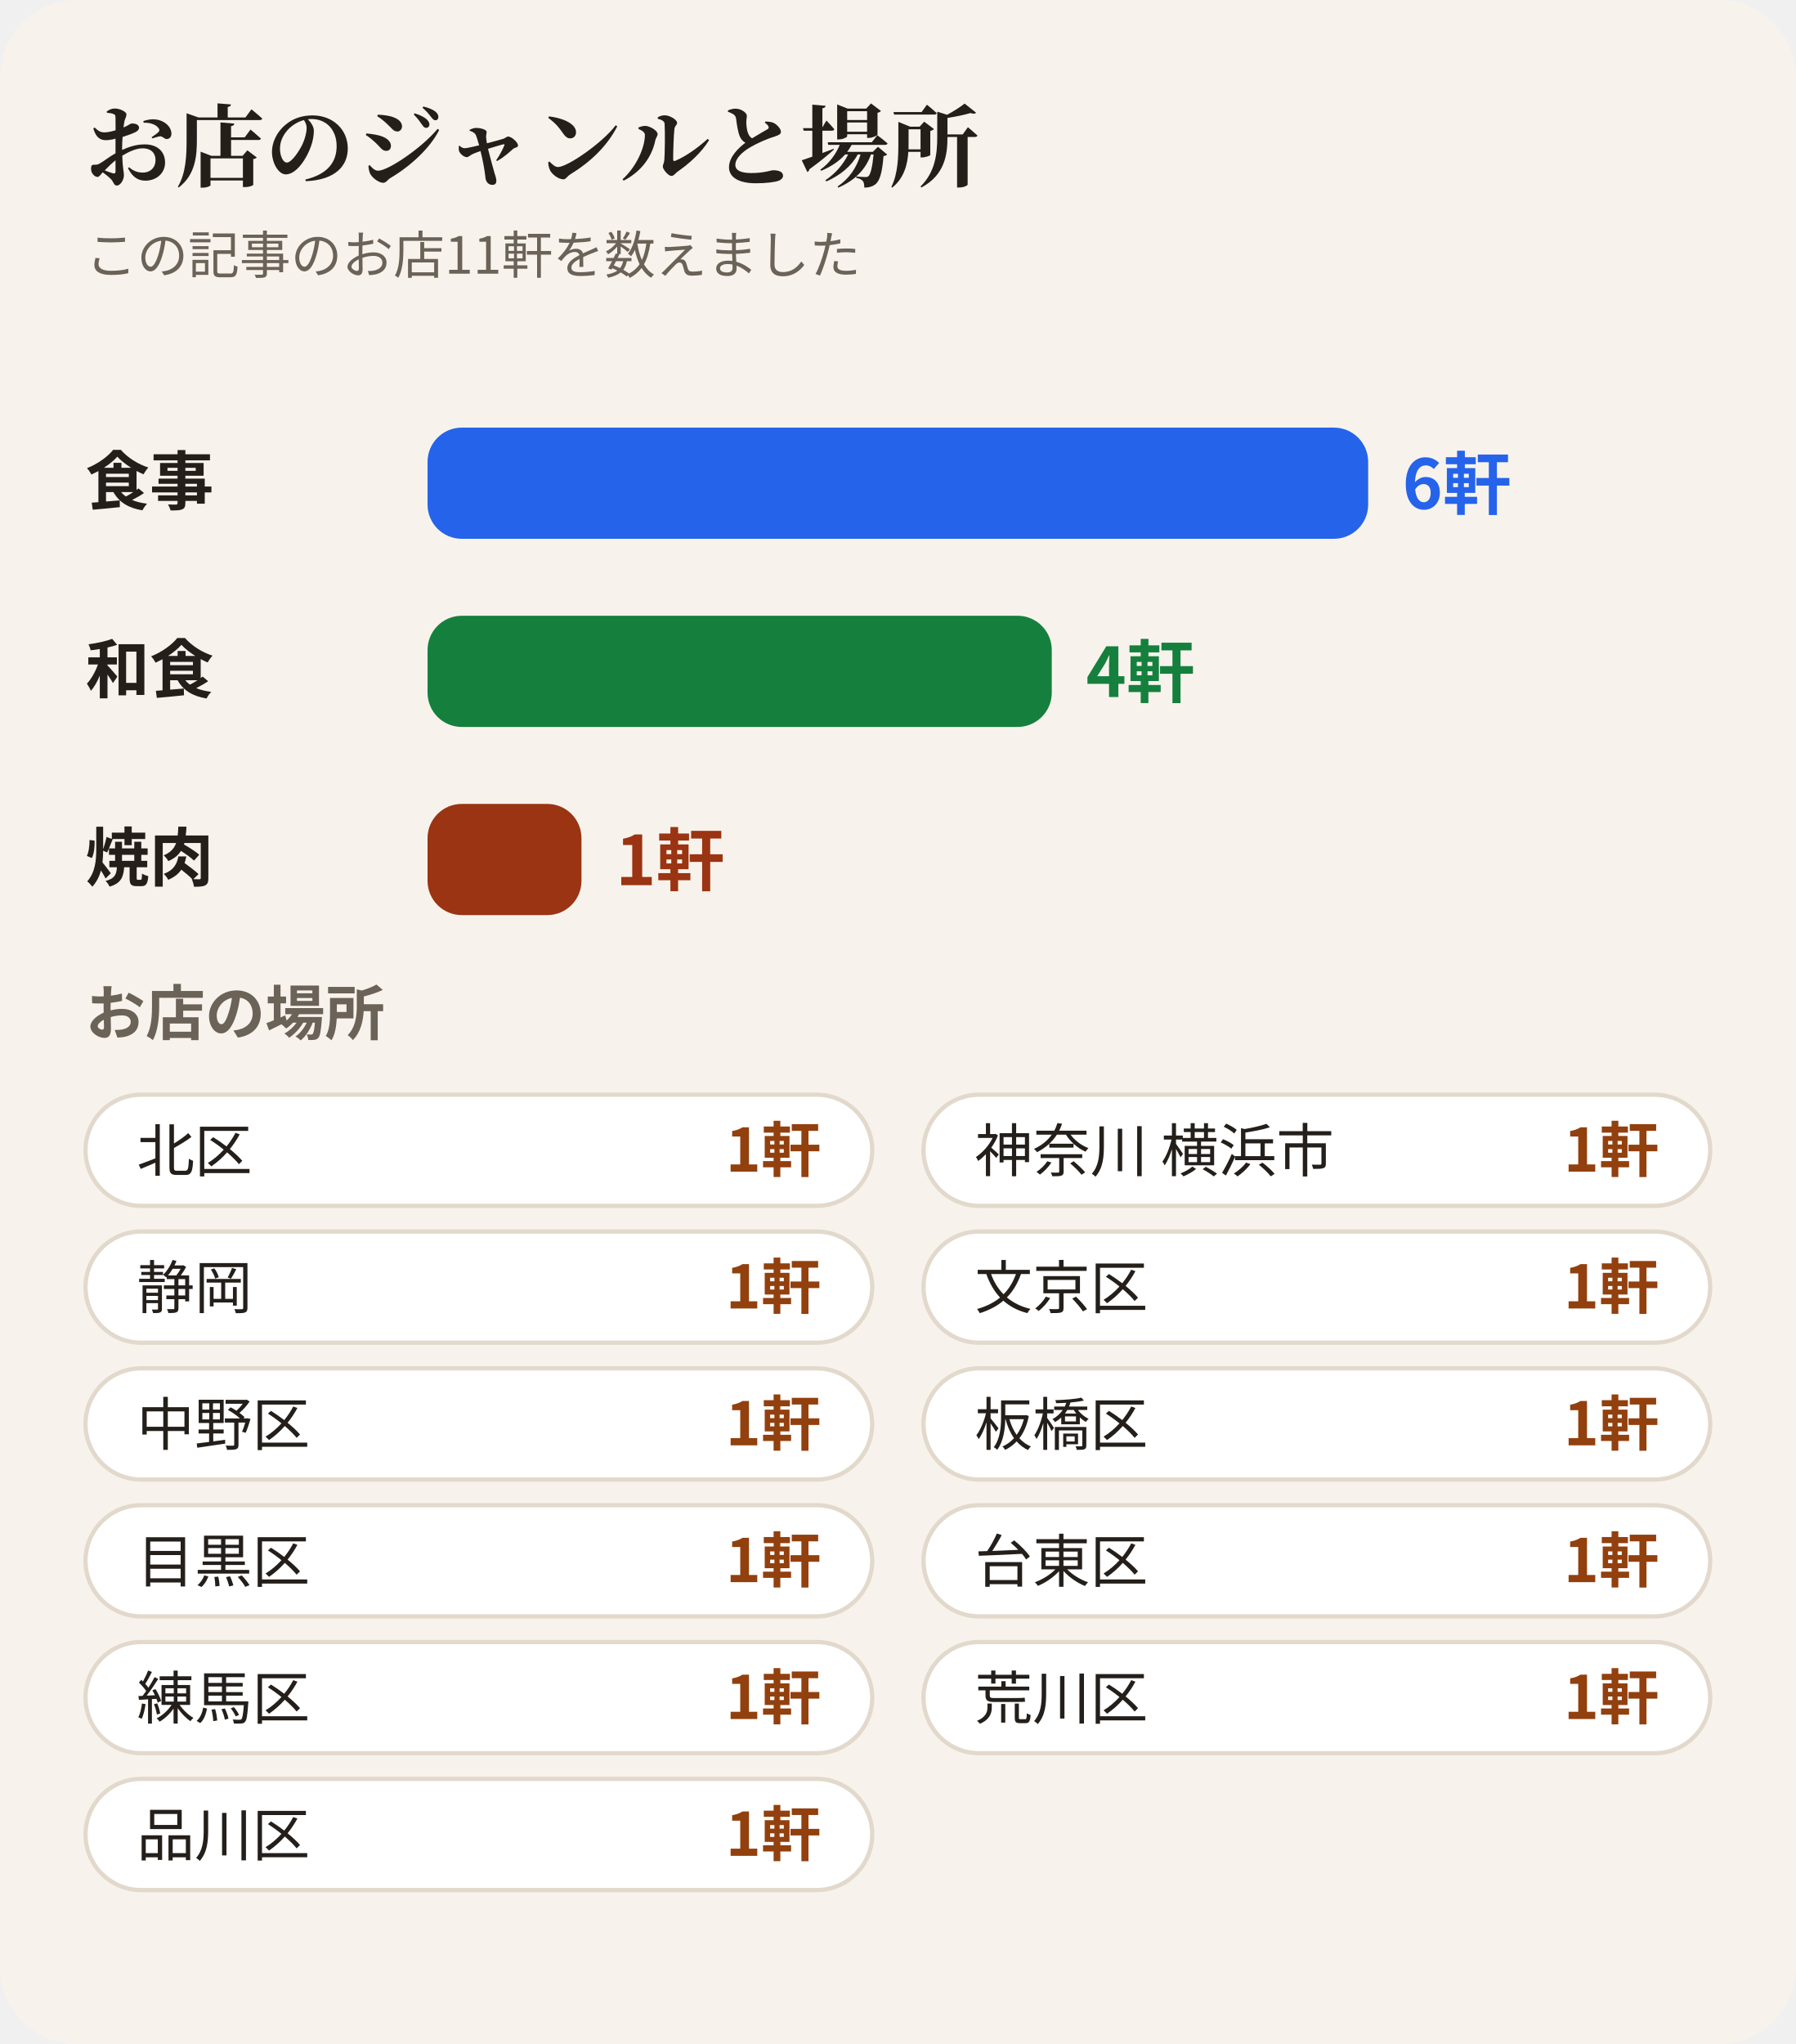
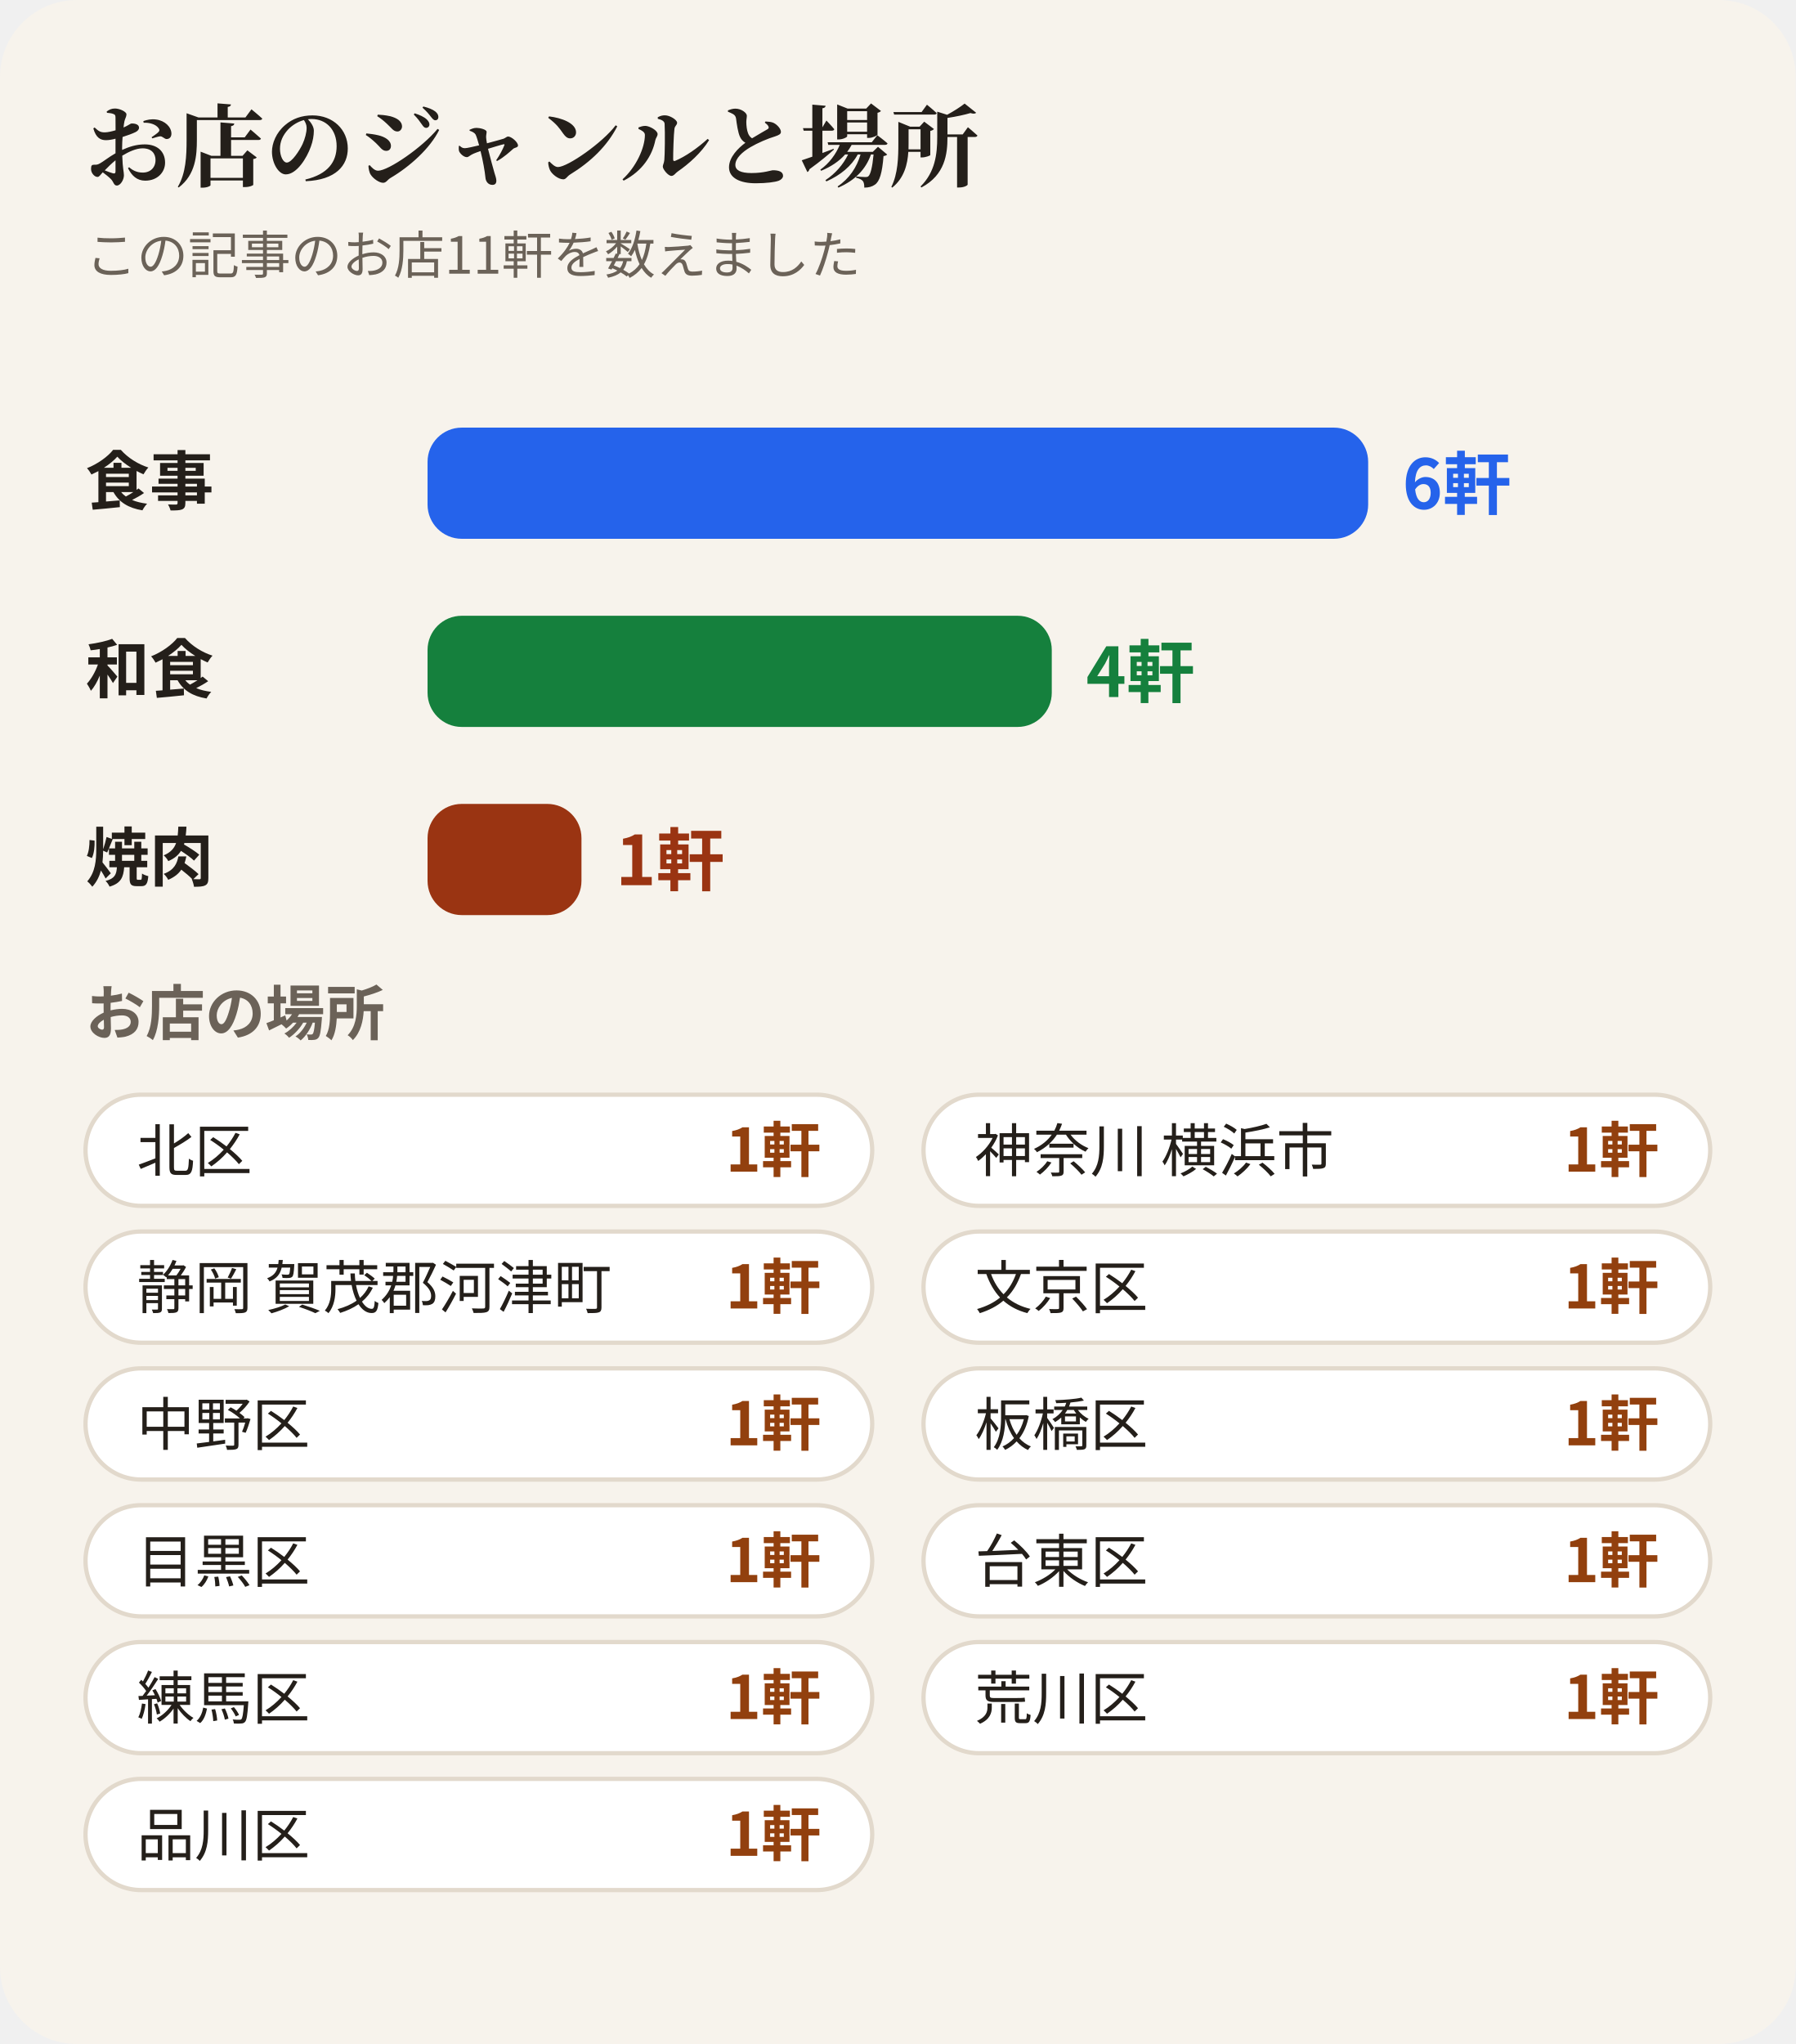
<svg xmlns="http://www.w3.org/2000/svg" viewBox="0 0 420 478" width="420" height="478" font-family="'Hiragino Sans','Noto Sans CJK JP','Noto Sans JP',sans-serif">
  <rect width="420" height="478" rx="18" fill="#F7F3EC" />
  <text x="20" y="42" font-size="21" font-weight="800" fill="#241F1A" font-family="'Hiragino Mincho ProN','Noto Serif CJK JP','Noto Serif JP',serif">お店のジャンルと場所</text>
  <text x="20" y="64" font-size="12" fill="#6B6258">この記事のお店11軒を数えました</text>
  <text x="20" y="118" font-size="15" font-weight="700" fill="#241F1A">食事</text>
  <rect x="100" y="100" width="220" height="26" rx="8" fill="#2563eb" />
  <text x="328" y="119" font-size="16" font-weight="800" fill="#2563eb">6軒</text>
  <text x="20" y="162" font-size="15" font-weight="700" fill="#241F1A">和食</text>
  <rect x="100" y="144" width="146" height="26" rx="8" fill="#15803d" />
  <text x="254" y="163" font-size="16" font-weight="800" fill="#15803d">4軒</text>
  <text x="20" y="206" font-size="15" font-weight="700" fill="#241F1A">焼肉</text>
  <rect x="100" y="188" width="36" height="26" rx="8" fill="#9a3412" />
  <text x="144" y="207" font-size="16" font-weight="800" fill="#9a3412">1軒</text>
  <text x="20" y="242" font-size="14" font-weight="700" fill="#6B6258">お店の場所</text>
  <rect x="20" y="256" width="184" height="26" rx="13" fill="#fff" stroke="#E2D9CC" />
  <text x="32" y="274" font-size="13.5" fill="#241F1A">北区</text>
  <text x="192" y="274" font-size="14" font-weight="800" text-anchor="end" fill="#92400e">1軒</text>
  <rect x="216" y="256" width="184" height="26" rx="13" fill="#fff" stroke="#E2D9CC" />
  <text x="228" y="274" font-size="13.5" fill="#241F1A">神奈川 横浜市</text>
  <text x="388" y="274" font-size="14" font-weight="800" text-anchor="end" fill="#92400e">1軒</text>
  <rect x="20" y="288" width="184" height="26" rx="13" fill="#fff" stroke="#E2D9CC" />
-   <text x="32" y="306" font-size="13.5" fill="#241F1A">静岡</text>
+   <text x="32" y="306" font-size="13.5" fill="#241F1A">静岡 賀茂郡河津町</text>
  <text x="192" y="306" font-size="14" font-weight="800" text-anchor="end" fill="#92400e">1軒</text>
  <rect x="216" y="288" width="184" height="26" rx="13" fill="#fff" stroke="#E2D9CC" />
  <text x="228" y="306" font-size="13.5" fill="#241F1A">文京区</text>
  <text x="388" y="306" font-size="14" font-weight="800" text-anchor="end" fill="#92400e">1軒</text>
  <rect x="20" y="320" width="184" height="26" rx="13" fill="#fff" stroke="#E2D9CC" />
  <text x="32" y="338" font-size="13.5" fill="#241F1A">中野区</text>
  <text x="192" y="338" font-size="14" font-weight="800" text-anchor="end" fill="#92400e">1軒</text>
  <rect x="216" y="320" width="184" height="26" rx="13" fill="#fff" stroke="#E2D9CC" />
  <text x="228" y="338" font-size="13.5" fill="#241F1A">板橋区</text>
  <text x="388" y="338" font-size="14" font-weight="800" text-anchor="end" fill="#92400e">1軒</text>
  <rect x="20" y="352" width="184" height="26" rx="13" fill="#fff" stroke="#E2D9CC" />
  <text x="32" y="370" font-size="13.5" fill="#241F1A">目黒区</text>
  <text x="192" y="370" font-size="14" font-weight="800" text-anchor="end" fill="#92400e">1軒</text>
  <rect x="216" y="352" width="184" height="26" rx="13" fill="#fff" stroke="#E2D9CC" />
  <text x="228" y="370" font-size="13.5" fill="#241F1A">台東区</text>
  <text x="388" y="370" font-size="14" font-weight="800" text-anchor="end" fill="#92400e">1軒</text>
  <rect x="20" y="384" width="184" height="26" rx="13" fill="#fff" stroke="#E2D9CC" />
  <text x="32" y="402" font-size="13.5" fill="#241F1A">練馬区</text>
  <text x="192" y="402" font-size="14" font-weight="800" text-anchor="end" fill="#92400e">1軒</text>
  <rect x="216" y="384" width="184" height="26" rx="13" fill="#fff" stroke="#E2D9CC" />
  <text x="228" y="402" font-size="13.5" fill="#241F1A">荒川区</text>
  <text x="388" y="402" font-size="14" font-weight="800" text-anchor="end" fill="#92400e">1軒</text>
  <rect x="20" y="416" width="184" height="26" rx="13" fill="#fff" stroke="#E2D9CC" />
  <text x="32" y="434" font-size="13.5" fill="#241F1A">品川区</text>
  <text x="192" y="434" font-size="14" font-weight="800" text-anchor="end" fill="#92400e">1軒</text>
</svg>
